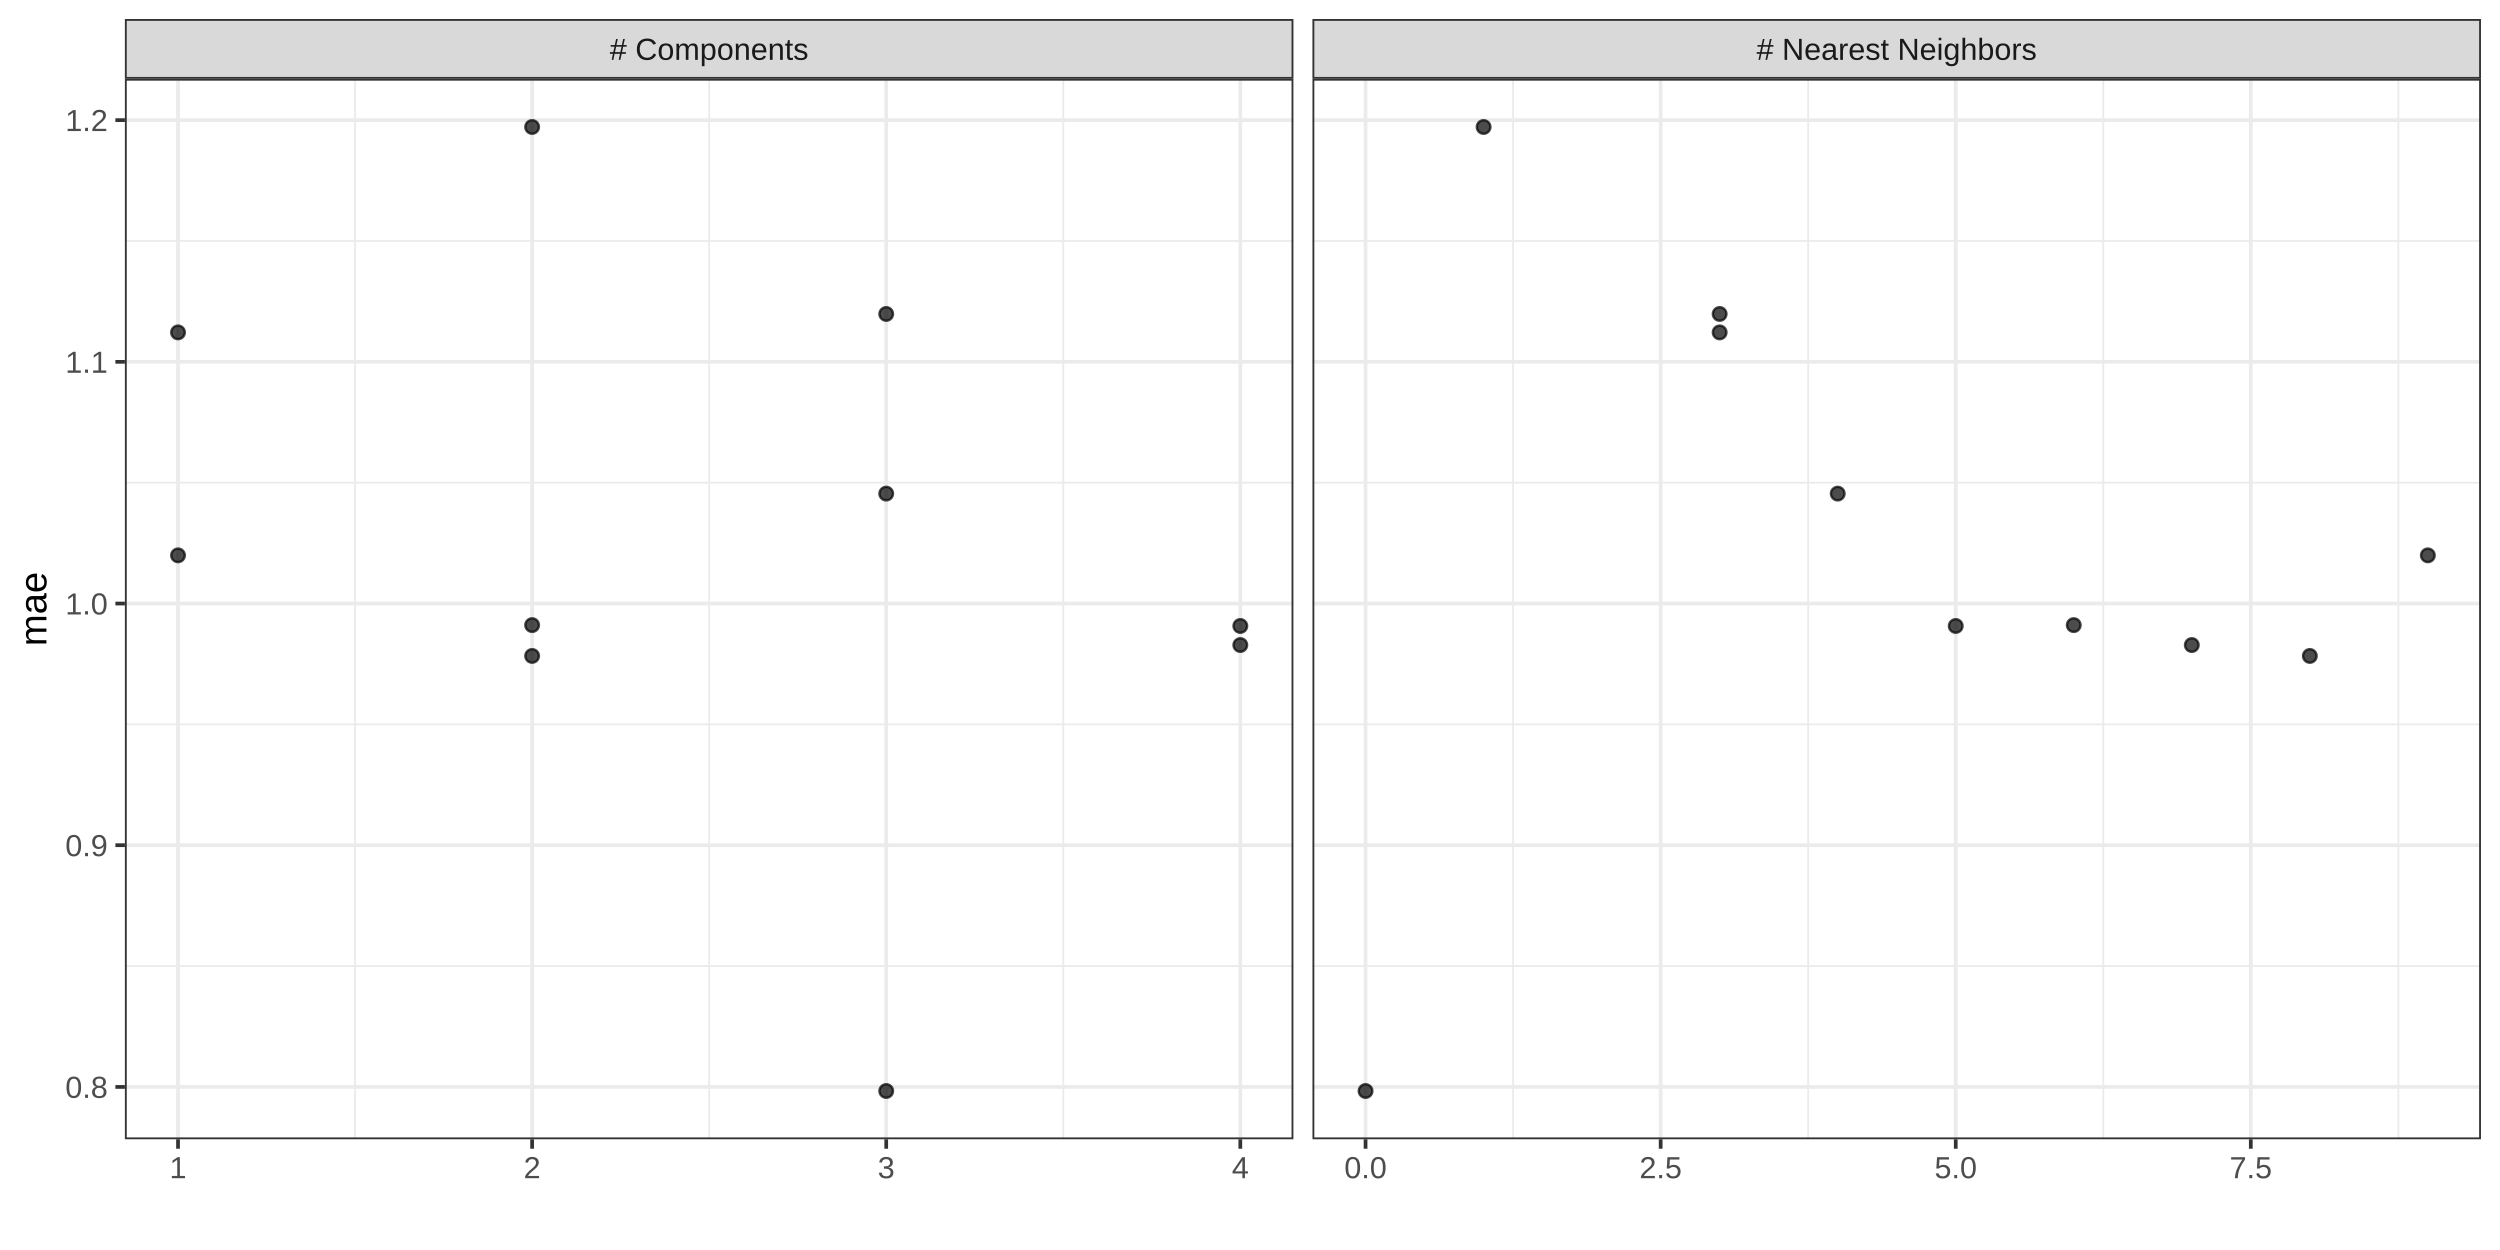
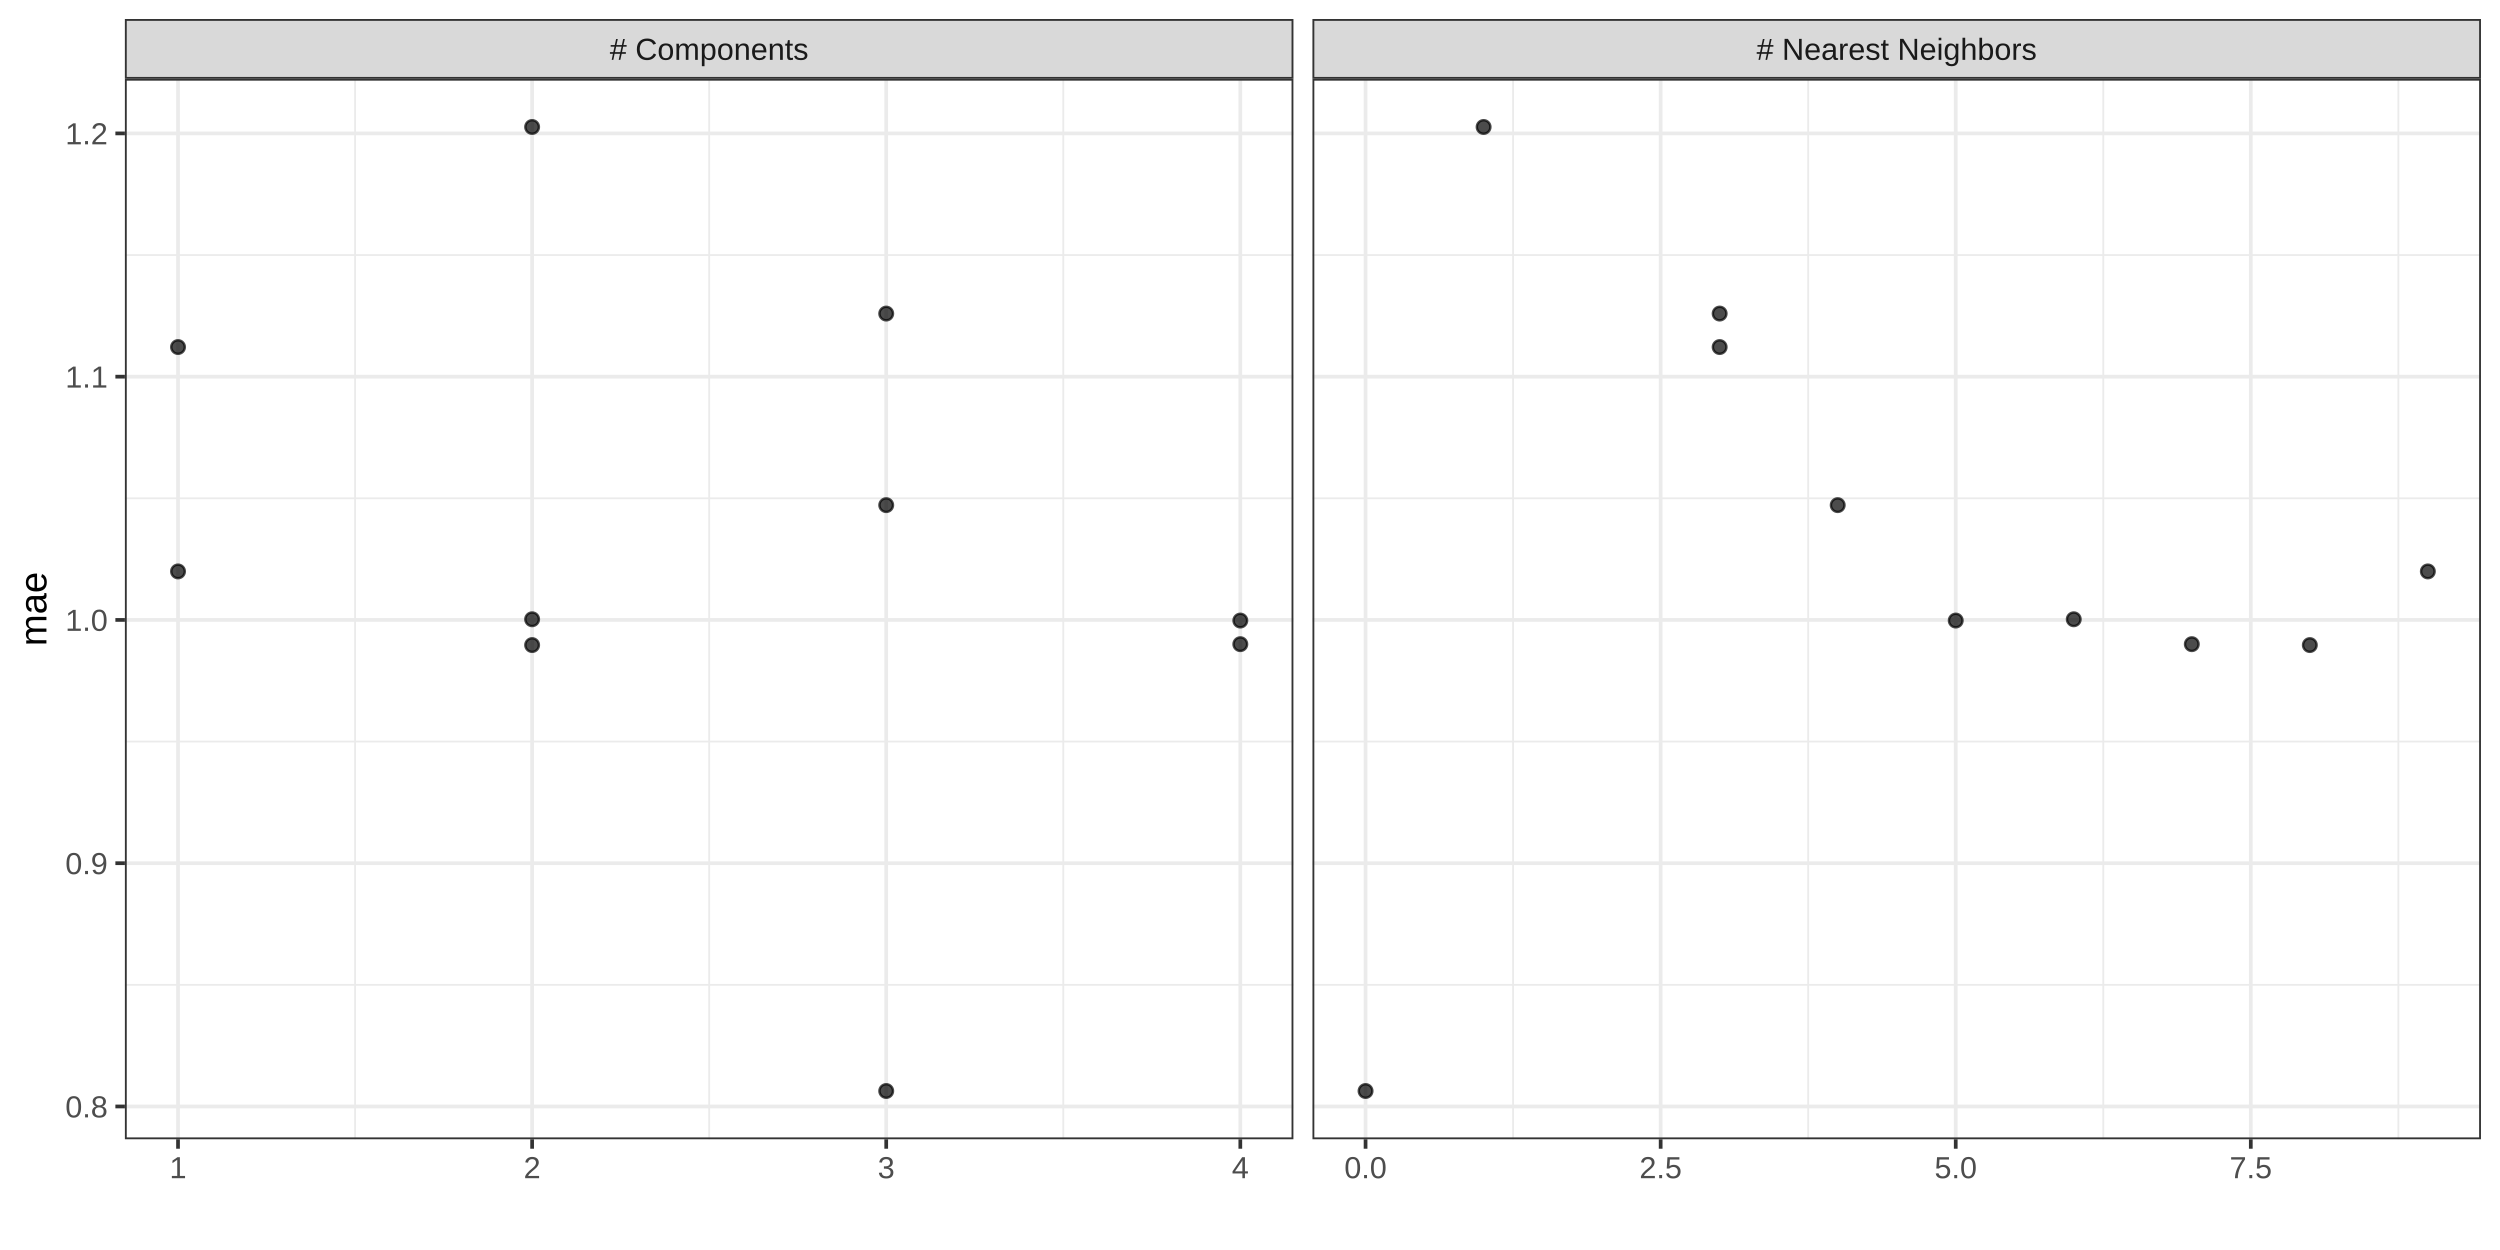
<svg xmlns="http://www.w3.org/2000/svg" class="svglite" width="720.00pt" height="360.00pt" viewBox="0 0 720.00 360.00">
  <defs>
    <style type="text/css">
    .svglite line, .svglite polyline, .svglite polygon, .svglite path, .svglite rect, .svglite circle {
      fill: none;
      stroke: #000000;
      stroke-linecap: round;
      stroke-linejoin: round;
      stroke-miterlimit: 10.00;
    }
    .svglite text {
      white-space: pre;
    }
  </style>
  </defs>
  <rect width="100%" height="100%" style="stroke: none; fill: #FFFFFF;" />
  <defs>
    <clipPath id="cpMC4wMHw3MjAuMDB8MC4wMHwzNjAuMDA=">
      <rect x="0.00" y="0.00" width="720.00" height="360.00" />
    </clipPath>
  </defs>
  <g clip-path="url(#cpMC4wMHw3MjAuMDB8MC4wMHwzNjAuMDA=)">
    <rect x="0.00" y="0.00" width="720.00" height="360.00" style="stroke-width: 1.07; stroke: #FFFFFF; fill: #FFFFFF;" />
  </g>
  <defs>
    <clipPath id="cpMzUuOTd8MzcyLjUxfDIyLjY5fDMyOC4xMA==">
      <rect x="35.97" y="22.69" width="336.53" height="305.41" />
    </clipPath>
  </defs>
  <g clip-path="url(#cpMzUuOTd8MzcyLjUxfDIyLjY5fDMyOC4xMA==)">
    <rect x="35.97" y="22.69" width="336.53" height="305.41" style="stroke-width: 1.07; stroke: none; fill: #FFFFFF;" />
-     <polyline points="35.97,278.23 372.51,278.23 " style="stroke-width: 0.53; stroke: #EBEBEB; stroke-linecap: butt;" />
-     <polyline points="35.97,208.62 372.51,208.62 " style="stroke-width: 0.53; stroke: #EBEBEB; stroke-linecap: butt;" />
-     <polyline points="35.97,139.01 372.51,139.01 " style="stroke-width: 0.53; stroke: #EBEBEB; stroke-linecap: butt;" />
-     <polyline points="35.97,69.40 372.51,69.40 " style="stroke-width: 0.53; stroke: #EBEBEB; stroke-linecap: butt;" />
+     <polyline points="35.97,283.63 372.51,283.63 " style="stroke-width: 0.53; stroke: #EBEBEB; stroke-linecap: butt;" />
+     <polyline points="35.97,213.57 372.51,213.57 " style="stroke-width: 0.53; stroke: #EBEBEB; stroke-linecap: butt;" />
+     <polyline points="35.97,143.51 372.51,143.51 " style="stroke-width: 0.53; stroke: #EBEBEB; stroke-linecap: butt;" />
+     <polyline points="35.97,73.45 372.51,73.45 " style="stroke-width: 0.53; stroke: #EBEBEB; stroke-linecap: butt;" />
    <polyline points="102.26,328.10 102.26,22.69 " style="stroke-width: 0.53; stroke: #EBEBEB; stroke-linecap: butt;" />
    <polyline points="204.24,328.10 204.24,22.69 " style="stroke-width: 0.53; stroke: #EBEBEB; stroke-linecap: butt;" />
    <polyline points="306.22,328.10 306.22,22.69 " style="stroke-width: 0.53; stroke: #EBEBEB; stroke-linecap: butt;" />
-     <polyline points="35.97,313.03 372.51,313.03 " style="stroke-width: 1.07; stroke: #EBEBEB; stroke-linecap: butt;" />
-     <polyline points="35.97,243.42 372.51,243.42 " style="stroke-width: 1.07; stroke: #EBEBEB; stroke-linecap: butt;" />
-     <polyline points="35.97,173.81 372.51,173.81 " style="stroke-width: 1.07; stroke: #EBEBEB; stroke-linecap: butt;" />
-     <polyline points="35.97,104.21 372.51,104.21 " style="stroke-width: 1.07; stroke: #EBEBEB; stroke-linecap: butt;" />
-     <polyline points="35.97,34.60 372.51,34.60 " style="stroke-width: 1.07; stroke: #EBEBEB; stroke-linecap: butt;" />
+     <polyline points="35.97,318.67 372.51,318.67 " style="stroke-width: 1.07; stroke: #EBEBEB; stroke-linecap: butt;" />
+     <polyline points="35.97,248.60 372.51,248.60 " style="stroke-width: 1.07; stroke: #EBEBEB; stroke-linecap: butt;" />
+     <polyline points="35.97,178.54 372.51,178.54 " style="stroke-width: 1.07; stroke: #EBEBEB; stroke-linecap: butt;" />
+     <polyline points="35.97,108.48 372.51,108.48 " style="stroke-width: 1.07; stroke: #EBEBEB; stroke-linecap: butt;" />
+     <polyline points="35.97,38.42 372.51,38.42 " style="stroke-width: 1.07; stroke: #EBEBEB; stroke-linecap: butt;" />
    <polyline points="51.27,328.10 51.27,22.69 " style="stroke-width: 1.07; stroke: #EBEBEB; stroke-linecap: butt;" />
    <polyline points="153.25,328.10 153.25,22.69 " style="stroke-width: 1.07; stroke: #EBEBEB; stroke-linecap: butt;" />
    <polyline points="255.23,328.10 255.23,22.69 " style="stroke-width: 1.07; stroke: #EBEBEB; stroke-linecap: butt;" />
    <polyline points="357.21,328.10 357.21,22.69 " style="stroke-width: 1.07; stroke: #EBEBEB; stroke-linecap: butt;" />
    <circle cx="255.23" cy="314.21" r="1.95" style="stroke-width: 0.71; stroke: #000000; stroke-opacity: 0.70; fill: #000000; fill-opacity: 0.70;" />
-     <circle cx="255.23" cy="90.42" r="1.95" style="stroke-width: 0.71; stroke: #000000; stroke-opacity: 0.70; fill: #000000; fill-opacity: 0.70;" />
-     <circle cx="255.23" cy="142.16" r="1.95" style="stroke-width: 0.71; stroke: #000000; stroke-opacity: 0.70; fill: #000000; fill-opacity: 0.70;" />
-     <circle cx="51.27" cy="95.73" r="1.95" style="stroke-width: 0.71; stroke: #000000; stroke-opacity: 0.70; fill: #000000; fill-opacity: 0.70;" />
-     <circle cx="51.27" cy="159.94" r="1.95" style="stroke-width: 0.71; stroke: #000000; stroke-opacity: 0.70; fill: #000000; fill-opacity: 0.70;" />
+     <circle cx="255.23" cy="90.31" r="1.95" style="stroke-width: 0.71; stroke: #000000; stroke-opacity: 0.70; fill: #000000; fill-opacity: 0.70;" />
+     <circle cx="255.23" cy="145.48" r="1.95" style="stroke-width: 0.71; stroke: #000000; stroke-opacity: 0.70; fill: #000000; fill-opacity: 0.70;" />
+     <circle cx="51.27" cy="99.95" r="1.95" style="stroke-width: 0.71; stroke: #000000; stroke-opacity: 0.70; fill: #000000; fill-opacity: 0.70;" />
+     <circle cx="51.27" cy="164.57" r="1.95" style="stroke-width: 0.71; stroke: #000000; stroke-opacity: 0.70; fill: #000000; fill-opacity: 0.70;" />
    <circle cx="153.25" cy="36.57" r="1.95" style="stroke-width: 0.71; stroke: #000000; stroke-opacity: 0.70; fill: #000000; fill-opacity: 0.70;" />
-     <circle cx="153.25" cy="180.03" r="1.95" style="stroke-width: 0.71; stroke: #000000; stroke-opacity: 0.70; fill: #000000; fill-opacity: 0.70;" />
-     <circle cx="153.25" cy="188.91" r="1.95" style="stroke-width: 0.71; stroke: #000000; stroke-opacity: 0.70; fill: #000000; fill-opacity: 0.70;" />
-     <circle cx="357.21" cy="180.28" r="1.95" style="stroke-width: 0.71; stroke: #000000; stroke-opacity: 0.70; fill: #000000; fill-opacity: 0.70;" />
-     <circle cx="357.21" cy="185.77" r="1.95" style="stroke-width: 0.71; stroke: #000000; stroke-opacity: 0.70; fill: #000000; fill-opacity: 0.70;" />
+     <circle cx="153.25" cy="178.35" r="1.95" style="stroke-width: 0.71; stroke: #000000; stroke-opacity: 0.70; fill: #000000; fill-opacity: 0.70;" />
+     <circle cx="153.25" cy="185.78" r="1.95" style="stroke-width: 0.71; stroke: #000000; stroke-opacity: 0.70; fill: #000000; fill-opacity: 0.70;" />
+     <circle cx="357.21" cy="178.72" r="1.95" style="stroke-width: 0.71; stroke: #000000; stroke-opacity: 0.70; fill: #000000; fill-opacity: 0.70;" />
+     <circle cx="357.21" cy="185.52" r="1.95" style="stroke-width: 0.71; stroke: #000000; stroke-opacity: 0.70; fill: #000000; fill-opacity: 0.70;" />
    <rect x="35.97" y="22.69" width="336.53" height="305.41" style="stroke-width: 1.07; stroke: #333333;" />
  </g>
  <g clip-path="url(#cpMC4wMHw3MjAuMDB8MC4wMHwzNjAuMDA=)">
</g>
  <defs>
    <clipPath id="cpMzc3Ljk5fDcxNC41MnwyMi42OXwzMjguMTA=">
      <rect x="377.99" y="22.69" width="336.53" height="305.41" />
    </clipPath>
  </defs>
  <g clip-path="url(#cpMzc3Ljk5fDcxNC41MnwyMi42OXwzMjguMTA=)">
    <rect x="377.99" y="22.69" width="336.53" height="305.41" style="stroke-width: 1.07; stroke: none; fill: #FFFFFF;" />
-     <polyline points="377.99,278.23 714.52,278.23 " style="stroke-width: 0.53; stroke: #EBEBEB; stroke-linecap: butt;" />
-     <polyline points="377.99,208.62 714.52,208.62 " style="stroke-width: 0.53; stroke: #EBEBEB; stroke-linecap: butt;" />
-     <polyline points="377.99,139.01 714.52,139.01 " style="stroke-width: 0.53; stroke: #EBEBEB; stroke-linecap: butt;" />
-     <polyline points="377.99,69.40 714.52,69.40 " style="stroke-width: 0.53; stroke: #EBEBEB; stroke-linecap: butt;" />
+     <polyline points="377.99,283.63 714.52,283.63 " style="stroke-width: 0.53; stroke: #EBEBEB; stroke-linecap: butt;" />
+     <polyline points="377.99,213.57 714.52,213.57 " style="stroke-width: 0.53; stroke: #EBEBEB; stroke-linecap: butt;" />
+     <polyline points="377.99,143.51 714.52,143.51 " style="stroke-width: 0.53; stroke: #EBEBEB; stroke-linecap: butt;" />
+     <polyline points="377.99,73.45 714.52,73.45 " style="stroke-width: 0.53; stroke: #EBEBEB; stroke-linecap: butt;" />
    <polyline points="435.77,328.10 435.77,22.69 " style="stroke-width: 0.53; stroke: #EBEBEB; stroke-linecap: butt;" />
    <polyline points="520.76,328.10 520.76,22.69 " style="stroke-width: 0.53; stroke: #EBEBEB; stroke-linecap: butt;" />
    <polyline points="605.74,328.10 605.74,22.69 " style="stroke-width: 0.53; stroke: #EBEBEB; stroke-linecap: butt;" />
    <polyline points="690.73,328.10 690.73,22.69 " style="stroke-width: 0.53; stroke: #EBEBEB; stroke-linecap: butt;" />
-     <polyline points="377.99,313.03 714.52,313.03 " style="stroke-width: 1.07; stroke: #EBEBEB; stroke-linecap: butt;" />
-     <polyline points="377.99,243.42 714.52,243.42 " style="stroke-width: 1.07; stroke: #EBEBEB; stroke-linecap: butt;" />
-     <polyline points="377.99,173.81 714.52,173.81 " style="stroke-width: 1.07; stroke: #EBEBEB; stroke-linecap: butt;" />
-     <polyline points="377.99,104.21 714.52,104.21 " style="stroke-width: 1.07; stroke: #EBEBEB; stroke-linecap: butt;" />
-     <polyline points="377.99,34.60 714.52,34.60 " style="stroke-width: 1.07; stroke: #EBEBEB; stroke-linecap: butt;" />
+     <polyline points="377.99,318.67 714.52,318.67 " style="stroke-width: 1.07; stroke: #EBEBEB; stroke-linecap: butt;" />
+     <polyline points="377.99,248.60 714.52,248.60 " style="stroke-width: 1.07; stroke: #EBEBEB; stroke-linecap: butt;" />
+     <polyline points="377.99,178.54 714.52,178.54 " style="stroke-width: 1.07; stroke: #EBEBEB; stroke-linecap: butt;" />
+     <polyline points="377.99,108.48 714.52,108.48 " style="stroke-width: 1.07; stroke: #EBEBEB; stroke-linecap: butt;" />
+     <polyline points="377.99,38.42 714.52,38.42 " style="stroke-width: 1.07; stroke: #EBEBEB; stroke-linecap: butt;" />
    <polyline points="393.28,328.10 393.28,22.69 " style="stroke-width: 1.07; stroke: #EBEBEB; stroke-linecap: butt;" />
    <polyline points="478.27,328.10 478.27,22.69 " style="stroke-width: 1.07; stroke: #EBEBEB; stroke-linecap: butt;" />
    <polyline points="563.25,328.10 563.25,22.69 " style="stroke-width: 1.07; stroke: #EBEBEB; stroke-linecap: butt;" />
    <polyline points="648.23,328.10 648.23,22.69 " style="stroke-width: 1.07; stroke: #EBEBEB; stroke-linecap: butt;" />
    <circle cx="393.28" cy="314.21" r="1.95" style="stroke-width: 0.71; stroke: #000000; stroke-opacity: 0.70; fill: #000000; fill-opacity: 0.70;" />
-     <circle cx="495.26" cy="90.42" r="1.95" style="stroke-width: 0.71; stroke: #000000; stroke-opacity: 0.70; fill: #000000; fill-opacity: 0.70;" />
-     <circle cx="529.26" cy="142.16" r="1.95" style="stroke-width: 0.71; stroke: #000000; stroke-opacity: 0.70; fill: #000000; fill-opacity: 0.70;" />
-     <circle cx="495.26" cy="95.73" r="1.95" style="stroke-width: 0.71; stroke: #000000; stroke-opacity: 0.70; fill: #000000; fill-opacity: 0.70;" />
-     <circle cx="699.22" cy="159.94" r="1.95" style="stroke-width: 0.71; stroke: #000000; stroke-opacity: 0.70; fill: #000000; fill-opacity: 0.70;" />
+     <circle cx="495.26" cy="90.31" r="1.95" style="stroke-width: 0.71; stroke: #000000; stroke-opacity: 0.70; fill: #000000; fill-opacity: 0.70;" />
+     <circle cx="529.26" cy="145.48" r="1.95" style="stroke-width: 0.71; stroke: #000000; stroke-opacity: 0.70; fill: #000000; fill-opacity: 0.70;" />
+     <circle cx="495.26" cy="99.95" r="1.95" style="stroke-width: 0.71; stroke: #000000; stroke-opacity: 0.70; fill: #000000; fill-opacity: 0.70;" />
+     <circle cx="699.22" cy="164.57" r="1.95" style="stroke-width: 0.71; stroke: #000000; stroke-opacity: 0.70; fill: #000000; fill-opacity: 0.70;" />
    <circle cx="427.28" cy="36.57" r="1.95" style="stroke-width: 0.71; stroke: #000000; stroke-opacity: 0.70; fill: #000000; fill-opacity: 0.70;" />
-     <circle cx="597.24" cy="180.03" r="1.95" style="stroke-width: 0.71; stroke: #000000; stroke-opacity: 0.70; fill: #000000; fill-opacity: 0.70;" />
-     <circle cx="665.23" cy="188.91" r="1.95" style="stroke-width: 0.71; stroke: #000000; stroke-opacity: 0.70; fill: #000000; fill-opacity: 0.70;" />
-     <circle cx="563.25" cy="180.28" r="1.95" style="stroke-width: 0.71; stroke: #000000; stroke-opacity: 0.70; fill: #000000; fill-opacity: 0.70;" />
-     <circle cx="631.24" cy="185.77" r="1.95" style="stroke-width: 0.71; stroke: #000000; stroke-opacity: 0.70; fill: #000000; fill-opacity: 0.70;" />
+     <circle cx="597.24" cy="178.35" r="1.95" style="stroke-width: 0.71; stroke: #000000; stroke-opacity: 0.70; fill: #000000; fill-opacity: 0.70;" />
+     <circle cx="665.23" cy="185.78" r="1.95" style="stroke-width: 0.71; stroke: #000000; stroke-opacity: 0.70; fill: #000000; fill-opacity: 0.70;" />
+     <circle cx="563.25" cy="178.72" r="1.95" style="stroke-width: 0.71; stroke: #000000; stroke-opacity: 0.70; fill: #000000; fill-opacity: 0.70;" />
+     <circle cx="631.24" cy="185.52" r="1.95" style="stroke-width: 0.71; stroke: #000000; stroke-opacity: 0.70; fill: #000000; fill-opacity: 0.70;" />
    <rect x="377.99" y="22.69" width="336.53" height="305.41" style="stroke-width: 1.07; stroke: #333333;" />
  </g>
  <g clip-path="url(#cpMC4wMHw3MjAuMDB8MC4wMHwzNjAuMDA=)">
</g>
  <defs>
    <clipPath id="cpMzUuOTd8MzcyLjUxfDUuNDh8MjIuNjk=">
      <rect x="35.97" y="5.48" width="336.53" height="17.21" />
    </clipPath>
  </defs>
  <g clip-path="url(#cpMzUuOTd8MzcyLjUxfDUuNDh8MjIuNjk=)">
    <rect x="35.97" y="5.48" width="336.53" height="17.21" style="stroke-width: 1.07; stroke: #333333; fill: #D9D9D9;" />
    <text x="204.24" y="17.24" text-anchor="middle" style="font-size: 8.80px;fill: #1A1A1A; font-family: &quot;Arial&quot;;" textLength="57.23px" lengthAdjust="spacingAndGlyphs"># Components</text>
  </g>
  <g clip-path="url(#cpMC4wMHw3MjAuMDB8MC4wMHwzNjAuMDA=)">
</g>
  <defs>
    <clipPath id="cpMzc3Ljk5fDcxNC41Mnw1LjQ4fDIyLjY5">
      <rect x="377.99" y="5.48" width="336.53" height="17.21" />
    </clipPath>
  </defs>
  <g clip-path="url(#cpMzc3Ljk5fDcxNC41Mnw1LjQ4fDIyLjY5)">
    <rect x="377.99" y="5.48" width="336.53" height="17.21" style="stroke-width: 1.07; stroke: #333333; fill: #D9D9D9;" />
    <text x="546.25" y="17.24" text-anchor="middle" style="font-size: 8.80px;fill: #1A1A1A; font-family: &quot;Arial&quot;;" textLength="80.70px" lengthAdjust="spacingAndGlyphs"># Nearest Neighbors</text>
  </g>
  <g clip-path="url(#cpMC4wMHw3MjAuMDB8MC4wMHwzNjAuMDA=)">
    <polyline points="51.27,330.84 51.27,328.10 " style="stroke-width: 1.07; stroke: #333333; stroke-linecap: butt;" />
    <polyline points="153.25,330.84 153.25,328.10 " style="stroke-width: 1.07; stroke: #333333; stroke-linecap: butt;" />
    <polyline points="255.23,330.84 255.23,328.10 " style="stroke-width: 1.07; stroke: #333333; stroke-linecap: butt;" />
    <polyline points="357.21,330.84 357.21,328.10 " style="stroke-width: 1.07; stroke: #333333; stroke-linecap: butt;" />
    <text x="51.27" y="339.33" text-anchor="middle" style="font-size: 8.80px;fill: #4D4D4D; font-family: &quot;Arial&quot;;" textLength="4.90px" lengthAdjust="spacingAndGlyphs">1</text>
    <text x="153.25" y="339.33" text-anchor="middle" style="font-size: 8.80px;fill: #4D4D4D; font-family: &quot;Arial&quot;;" textLength="4.90px" lengthAdjust="spacingAndGlyphs">2</text>
    <text x="255.23" y="339.33" text-anchor="middle" style="font-size: 8.80px;fill: #4D4D4D; font-family: &quot;Arial&quot;;" textLength="4.90px" lengthAdjust="spacingAndGlyphs">3</text>
    <text x="357.21" y="339.33" text-anchor="middle" style="font-size: 8.80px;fill: #4D4D4D; font-family: &quot;Arial&quot;;" textLength="4.90px" lengthAdjust="spacingAndGlyphs">4</text>
    <polyline points="393.28,330.84 393.28,328.10 " style="stroke-width: 1.07; stroke: #333333; stroke-linecap: butt;" />
    <polyline points="478.27,330.84 478.27,328.10 " style="stroke-width: 1.07; stroke: #333333; stroke-linecap: butt;" />
    <polyline points="563.25,330.84 563.25,328.10 " style="stroke-width: 1.07; stroke: #333333; stroke-linecap: butt;" />
    <polyline points="648.23,330.84 648.23,328.10 " style="stroke-width: 1.07; stroke: #333333; stroke-linecap: butt;" />
    <text x="393.28" y="339.33" text-anchor="middle" style="font-size: 8.80px;fill: #4D4D4D; font-family: &quot;Arial&quot;;" textLength="12.23px" lengthAdjust="spacingAndGlyphs">0.0</text>
    <text x="478.27" y="339.33" text-anchor="middle" style="font-size: 8.80px;fill: #4D4D4D; font-family: &quot;Arial&quot;;" textLength="12.23px" lengthAdjust="spacingAndGlyphs">2.5</text>
    <text x="563.25" y="339.33" text-anchor="middle" style="font-size: 8.80px;fill: #4D4D4D; font-family: &quot;Arial&quot;;" textLength="12.23px" lengthAdjust="spacingAndGlyphs">5.0</text>
    <text x="648.23" y="339.33" text-anchor="middle" style="font-size: 8.80px;fill: #4D4D4D; font-family: &quot;Arial&quot;;" textLength="12.23px" lengthAdjust="spacingAndGlyphs">7.5</text>
-     <text x="31.04" y="316.19" text-anchor="end" style="font-size: 8.80px;fill: #4D4D4D; font-family: &quot;Arial&quot;;" textLength="12.23px" lengthAdjust="spacingAndGlyphs">0.8</text>
-     <text x="31.04" y="246.58" text-anchor="end" style="font-size: 8.80px;fill: #4D4D4D; font-family: &quot;Arial&quot;;" textLength="12.23px" lengthAdjust="spacingAndGlyphs">0.9</text>
-     <text x="31.04" y="176.97" text-anchor="end" style="font-size: 8.80px;fill: #4D4D4D; font-family: &quot;Arial&quot;;" textLength="12.23px" lengthAdjust="spacingAndGlyphs">1.0</text>
-     <text x="31.04" y="107.36" text-anchor="end" style="font-size: 8.80px;fill: #4D4D4D; font-family: &quot;Arial&quot;;" textLength="12.23px" lengthAdjust="spacingAndGlyphs">1.1</text>
-     <text x="31.04" y="37.75" text-anchor="end" style="font-size: 8.80px;fill: #4D4D4D; font-family: &quot;Arial&quot;;" textLength="12.23px" lengthAdjust="spacingAndGlyphs">1.2</text>
-     <polyline points="33.23,313.03 35.97,313.03 " style="stroke-width: 1.07; stroke: #333333; stroke-linecap: butt;" />
-     <polyline points="33.23,243.42 35.97,243.42 " style="stroke-width: 1.07; stroke: #333333; stroke-linecap: butt;" />
-     <polyline points="33.23,173.81 35.97,173.81 " style="stroke-width: 1.07; stroke: #333333; stroke-linecap: butt;" />
-     <polyline points="33.23,104.21 35.97,104.21 " style="stroke-width: 1.07; stroke: #333333; stroke-linecap: butt;" />
-     <polyline points="33.23,34.60 35.97,34.60 " style="stroke-width: 1.07; stroke: #333333; stroke-linecap: butt;" />
+     <text x="31.04" y="321.82" text-anchor="end" style="font-size: 8.80px;fill: #4D4D4D; font-family: &quot;Arial&quot;;" textLength="12.23px" lengthAdjust="spacingAndGlyphs">0.8</text>
+     <text x="31.04" y="251.76" text-anchor="end" style="font-size: 8.80px;fill: #4D4D4D; font-family: &quot;Arial&quot;;" textLength="12.23px" lengthAdjust="spacingAndGlyphs">0.9</text>
+     <text x="31.04" y="181.69" text-anchor="end" style="font-size: 8.80px;fill: #4D4D4D; font-family: &quot;Arial&quot;;" textLength="12.23px" lengthAdjust="spacingAndGlyphs">1.0</text>
+     <text x="31.04" y="111.63" text-anchor="end" style="font-size: 8.80px;fill: #4D4D4D; font-family: &quot;Arial&quot;;" textLength="12.23px" lengthAdjust="spacingAndGlyphs">1.1</text>
+     <text x="31.04" y="41.57" text-anchor="end" style="font-size: 8.80px;fill: #4D4D4D; font-family: &quot;Arial&quot;;" textLength="12.23px" lengthAdjust="spacingAndGlyphs">1.2</text>
+     <polyline points="33.23,318.67 35.97,318.67 " style="stroke-width: 1.07; stroke: #333333; stroke-linecap: butt;" />
+     <polyline points="33.23,248.60 35.97,248.60 " style="stroke-width: 1.07; stroke: #333333; stroke-linecap: butt;" />
+     <polyline points="33.23,178.54 35.97,178.54 " style="stroke-width: 1.07; stroke: #333333; stroke-linecap: butt;" />
+     <polyline points="33.23,108.48 35.97,108.48 " style="stroke-width: 1.07; stroke: #333333; stroke-linecap: butt;" />
+     <polyline points="33.23,38.42 35.97,38.42 " style="stroke-width: 1.07; stroke: #333333; stroke-linecap: butt;" />
    <text transform="translate(13.37,175.39) rotate(-90)" text-anchor="middle" style="font-size: 11.00px; font-family: &quot;Arial&quot;;" textLength="21.41px" lengthAdjust="spacingAndGlyphs">mae</text>
  </g>
</svg>
